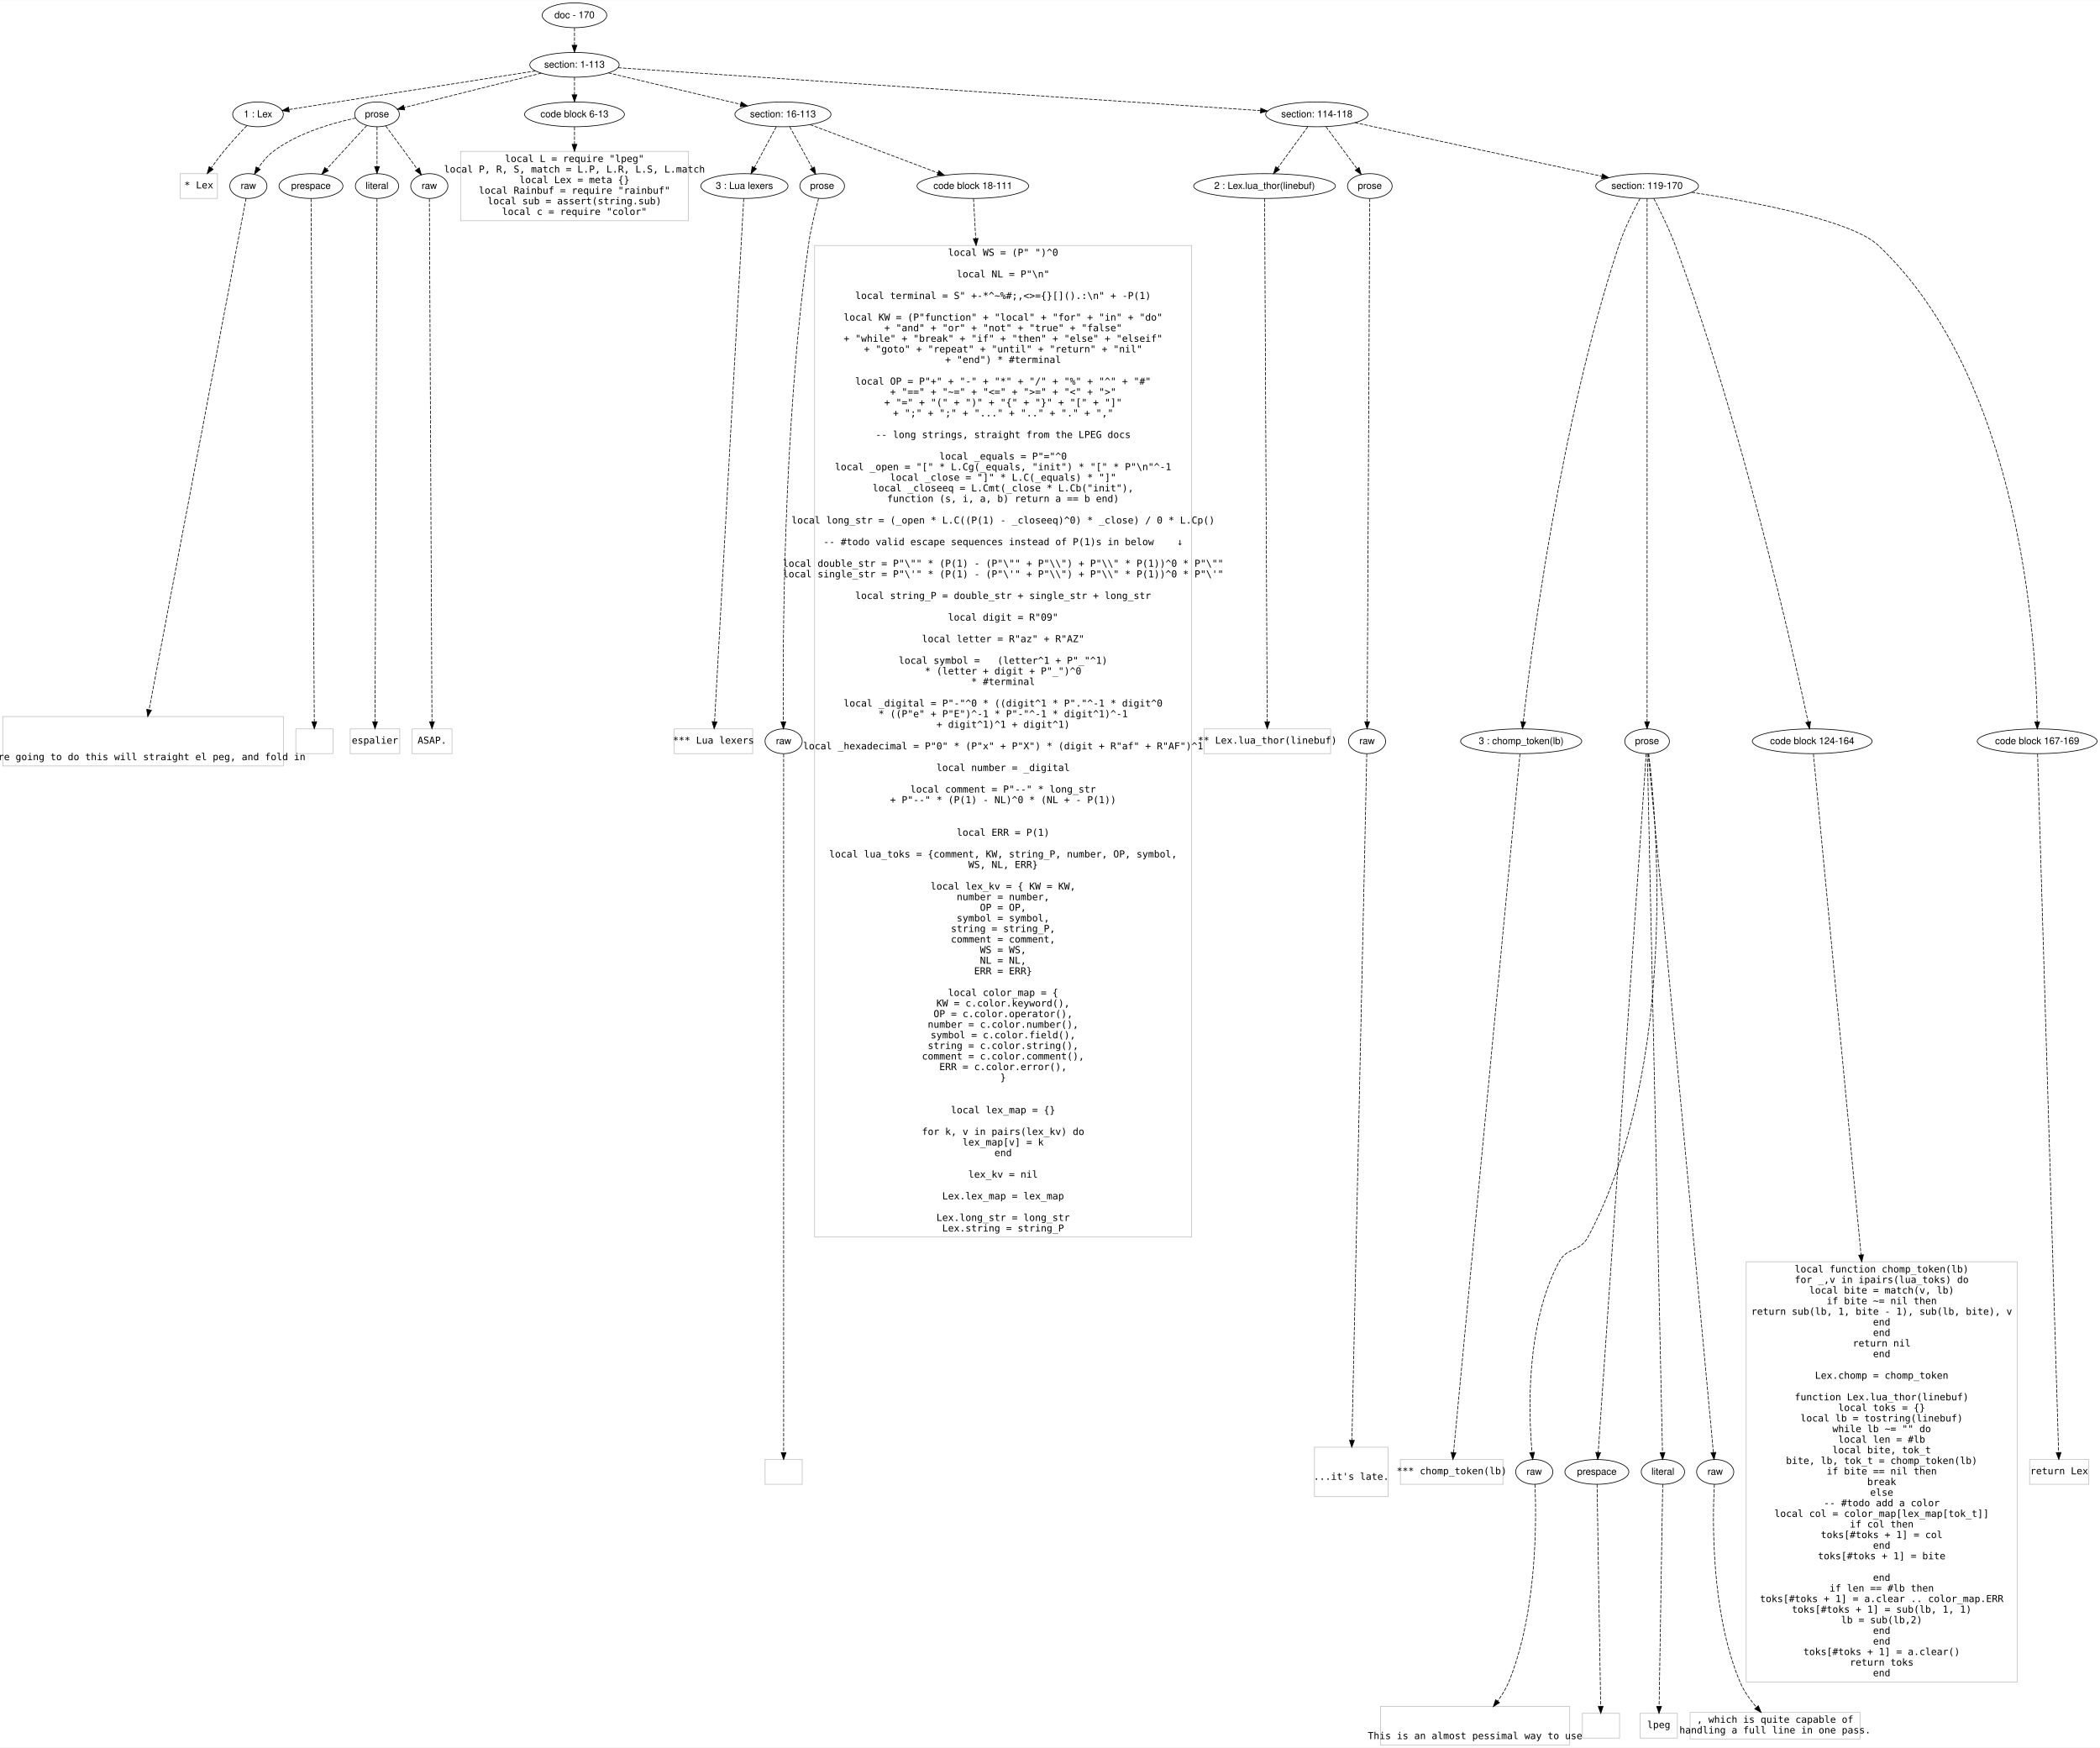
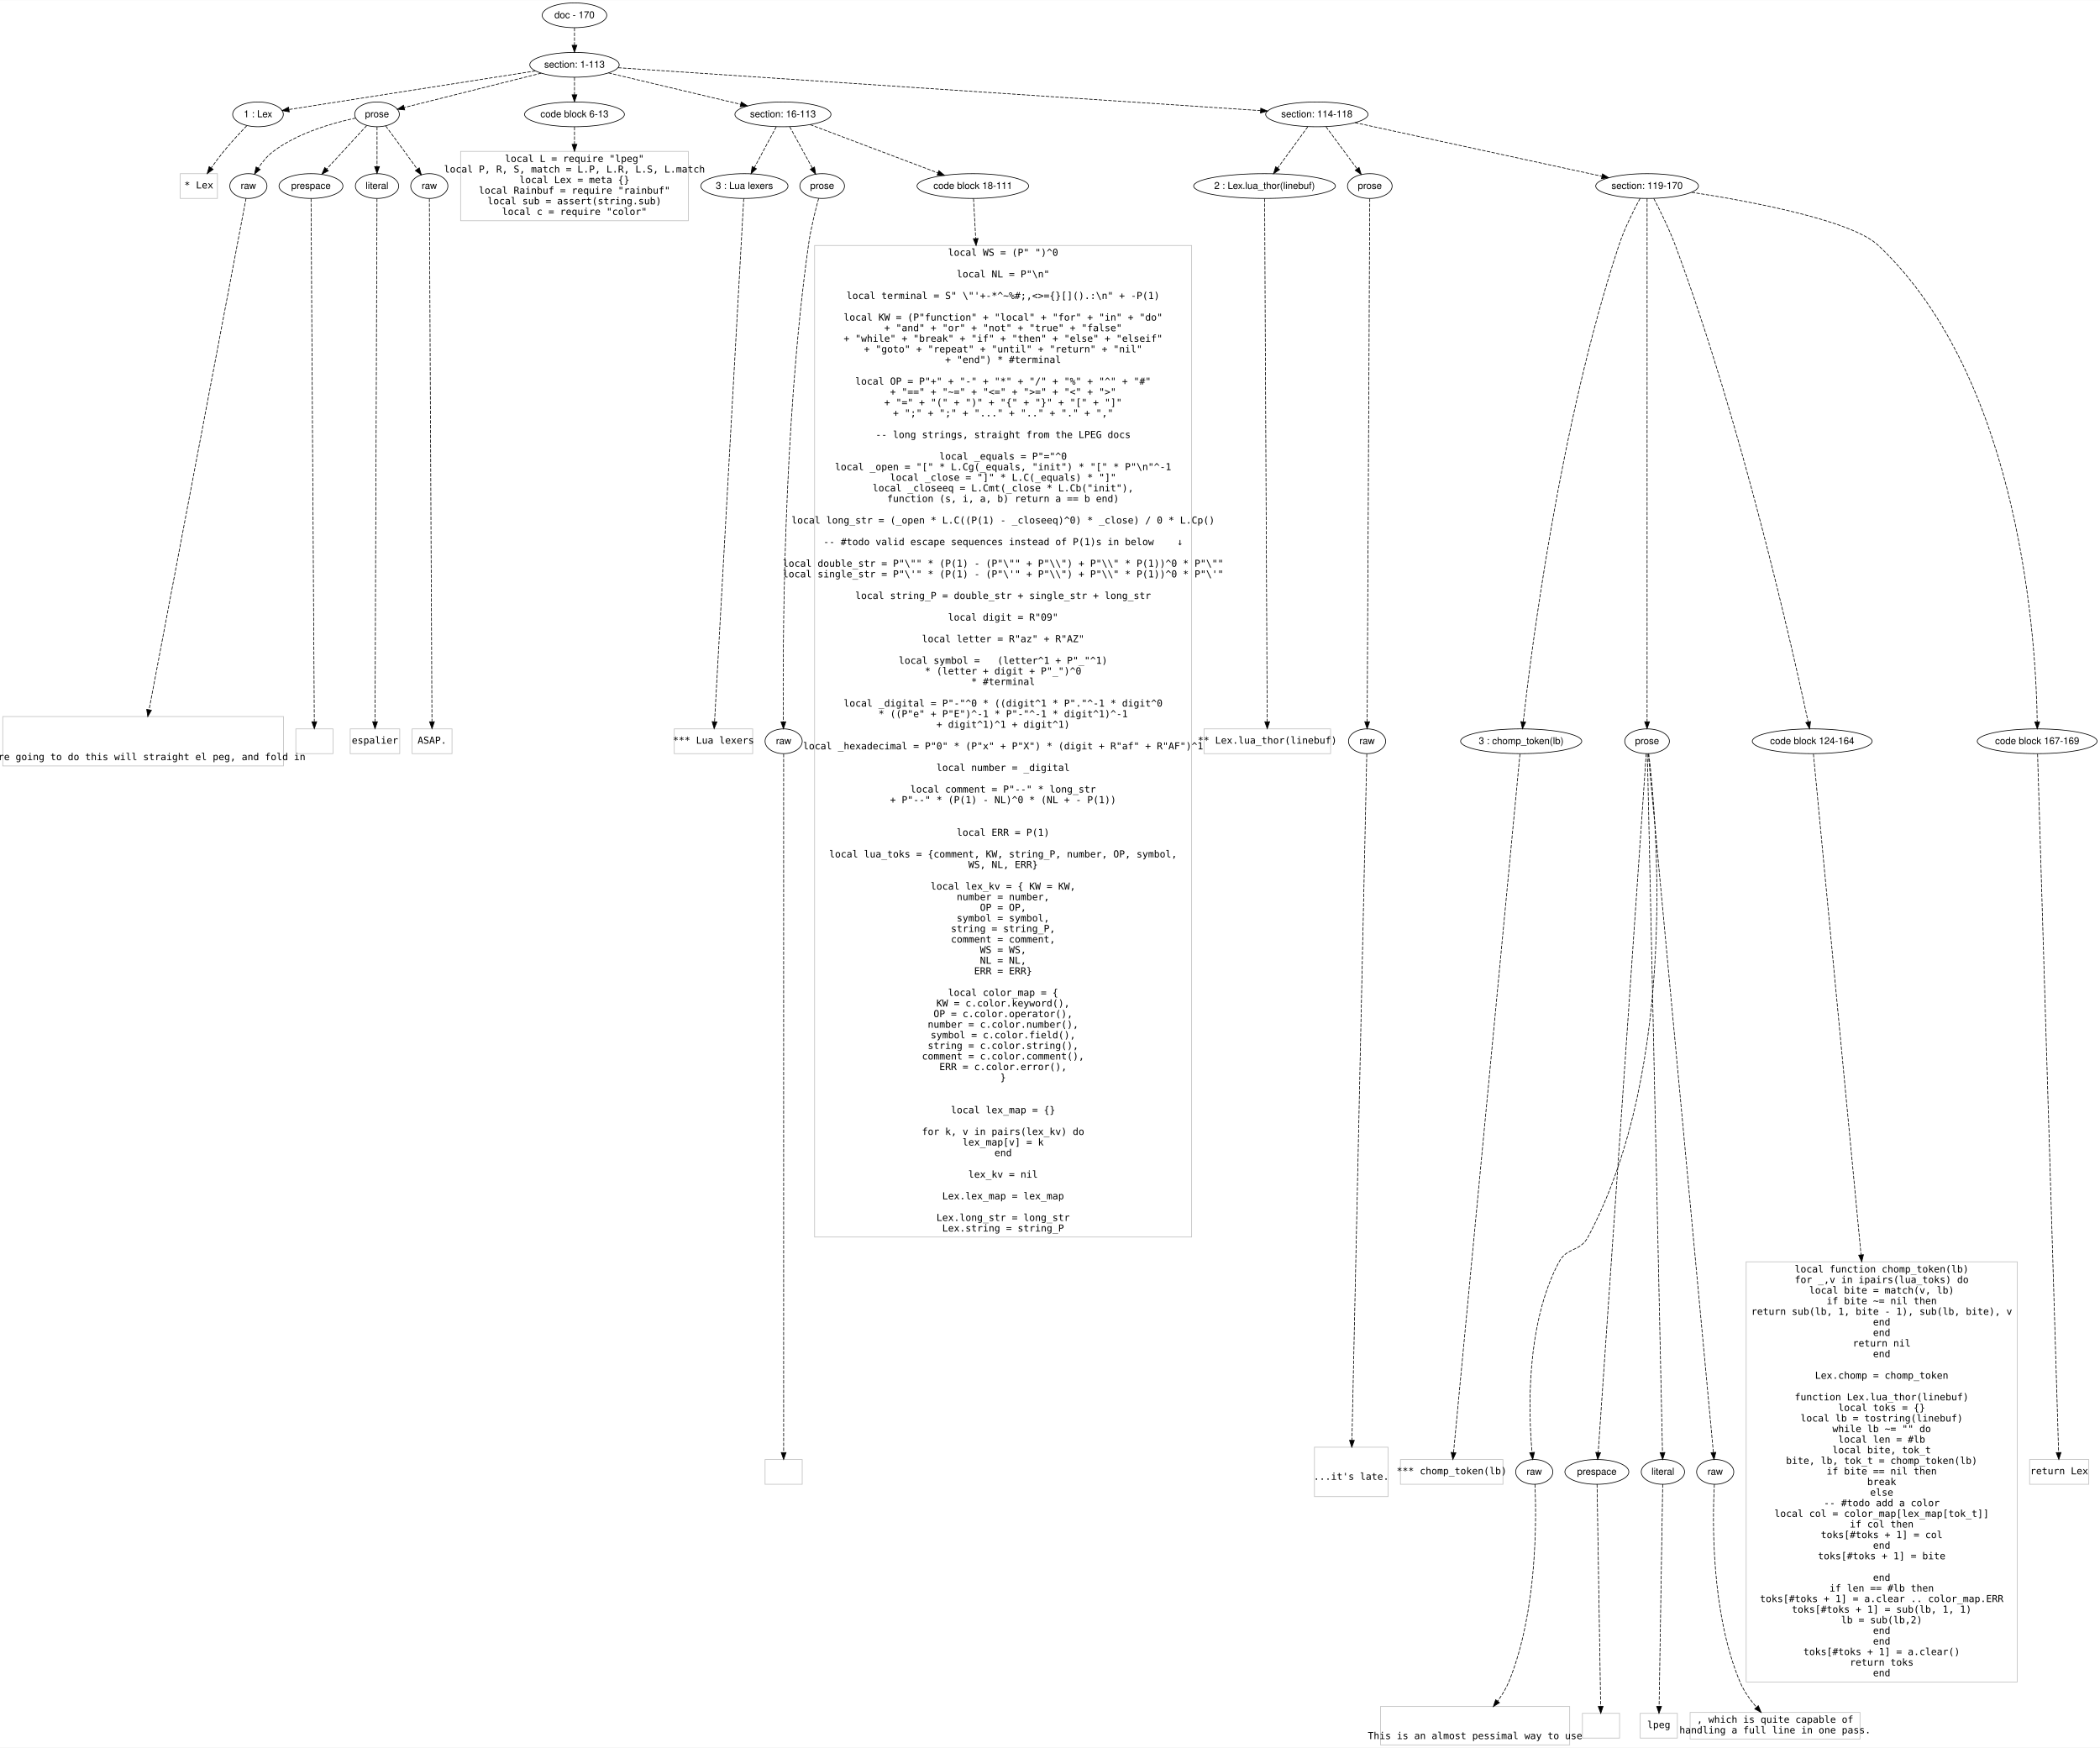
<svg xmlns="http://www.w3.org/2000/svg" width="3052pt" height="2540pt" viewBox="0.00 0.00 3052.30 2539.80">
  <g id="graph0" class="graph" transform="scale(1 1) rotate(0) translate(4 2535.803)">
    <polygon fill="#ffffff" stroke="transparent" points="-4,4 -4,-2535.803 3048.297,-2535.803 3048.297,4 -4,4" />
    <g id="node1" class="node">
      <ellipse fill="none" stroke="#000000" cx="831" cy="-2513.803" rx="46.958" ry="18" />
      <text text-anchor="middle" x="831" y="-2509.603" font-family="Helvetica,sans-Serif" font-size="14.00" fill="#000000">doc - 170</text>
    </g>
    <g id="node2" class="node">
      <ellipse fill="none" stroke="#000000" cx="831" cy="-2441.803" rx="65.014" ry="18" />
      <text text-anchor="middle" x="831" y="-2437.603" font-family="Helvetica,sans-Serif" font-size="14.00" fill="#000000">section: 1-113</text>
    </g>
    <g id="edge1" class="edge">
      <path fill="none" stroke="#000000" stroke-dasharray="5,2" d="M831,-2495.635C831,-2487.934 831,-2478.778 831,-2470.22" />
      <polygon fill="#000000" stroke="#000000" points="834.5,-2470.217 831,-2460.217 827.5,-2470.217 834.5,-2470.217" />
    </g>
    <g id="node3" class="node">
      <ellipse fill="none" stroke="#000000" cx="371" cy="-2369.803" rx="36.81" ry="18" />
      <text text-anchor="middle" x="371" y="-2365.603" font-family="Helvetica,sans-Serif" font-size="14.00" fill="#000000">1 : Lex</text>
    </g>
    <g id="edge2" class="edge">
      <path fill="none" stroke="#000000" stroke-dasharray="5,2" d="M774.134,-2432.903C681.602,-2418.419 500.33,-2390.046 416.06,-2376.856" />
      <polygon fill="#000000" stroke="#000000" points="416.457,-2373.376 406.036,-2375.287 415.374,-2380.292 416.457,-2373.376" />
    </g>
    <g id="node4" class="node">
      <ellipse fill="none" stroke="#000000" cx="544" cy="-2369.803" rx="32.459" ry="18" />
      <text text-anchor="middle" x="544" y="-2365.603" font-family="Helvetica,sans-Serif" font-size="14.00" fill="#000000">prose</text>
    </g>
    <g id="edge3" class="edge">
      <path fill="none" stroke="#000000" stroke-dasharray="5,2" d="M782.639,-2429.671C726.626,-2415.619 635.415,-2392.737 583.483,-2379.709" />
      <polygon fill="#000000" stroke="#000000" points="584.194,-2376.278 573.643,-2377.24 582.49,-2383.068 584.194,-2376.278" />
    </g>
    <g id="node5" class="node">
      <ellipse fill="none" stroke="#000000" cx="831" cy="-2369.803" rx="72.584" ry="18" />
      <text text-anchor="middle" x="831" y="-2365.603" font-family="Helvetica,sans-Serif" font-size="14.00" fill="#000000">code block 6-13</text>
    </g>
    <g id="edge4" class="edge">
      <path fill="none" stroke="#000000" stroke-dasharray="5,2" d="M831,-2423.635C831,-2415.934 831,-2406.778 831,-2398.22" />
      <polygon fill="#000000" stroke="#000000" points="834.5,-2398.217 831,-2388.217 827.5,-2398.217 834.5,-2398.217" />
    </g>
    <g id="node6" class="node">
      <ellipse fill="none" stroke="#000000" cx="1134" cy="-2369.803" rx="69.851" ry="18" />
      <text text-anchor="middle" x="1134" y="-2365.603" font-family="Helvetica,sans-Serif" font-size="14.00" fill="#000000">section: 16-113</text>
    </g>
    <g id="edge5" class="edge">
      <path fill="none" stroke="#000000" stroke-dasharray="5,2" d="M880.356,-2430.075C932.798,-2417.614 1015.803,-2397.89 1072.472,-2384.424" />
      <polygon fill="#000000" stroke="#000000" points="1073.462,-2387.786 1082.382,-2382.069 1071.844,-2380.976 1073.462,-2387.786" />
    </g>
    <g id="node7" class="node">
      <ellipse fill="none" stroke="#000000" cx="1910" cy="-2369.803" rx="74.384" ry="18" />
      <text text-anchor="middle" x="1910" y="-2365.603" font-family="Helvetica,sans-Serif" font-size="14.00" fill="#000000">section: 114-118</text>
    </g>
    <g id="edge6" class="edge">
      <path fill="none" stroke="#000000" stroke-dasharray="5,2" d="M894.468,-2437.568C1079.938,-2425.192 1620.973,-2389.09 1828.06,-2375.271" />
      <polygon fill="#000000" stroke="#000000" points="1828.515,-2378.749 1838.259,-2374.59 1828.049,-2371.764 1828.515,-2378.749" />
    </g>
    <g id="node8" class="node">
      <polygon fill="none" stroke="#c0c0c0" points="312,-2283.603 258,-2283.603 258,-2247.603 312,-2247.603 312,-2283.603" />
      <text text-anchor="middle" x="285" y="-2262.103" font-family="Inconsolata" font-size="14.00" fill="#000000">* Lex</text>
    </g>
    <g id="edge7" class="edge">
      <path fill="none" stroke="#000000" stroke-dasharray="5,2" d="M354.678,-2353.265C344.624,-2342.818 331.664,-2328.869 321,-2315.803 314.89,-2308.318 308.622,-2299.884 303.064,-2292.096" />
      <polygon fill="#000000" stroke="#000000" points="305.75,-2289.831 297.136,-2283.662 300.023,-2293.856 305.75,-2289.831" />
    </g>
    <g id="node9" class="node">
      <ellipse fill="none" stroke="#000000" cx="357" cy="-2265.603" rx="27" ry="18" />
      <text text-anchor="middle" x="357" y="-2261.403" font-family="Helvetica,sans-Serif" font-size="14.00" fill="#000000">raw</text>
    </g>
    <g id="edge8" class="edge">
      <path fill="none" stroke="#000000" stroke-dasharray="5,2" d="M513.041,-2364.419C480.544,-2357.546 429.235,-2343.125 393,-2315.803 384.483,-2309.382 377.151,-2300.374 371.368,-2291.757" />
      <polygon fill="#000000" stroke="#000000" points="374.188,-2289.666 365.917,-2283.045 368.254,-2293.379 374.188,-2289.666" />
    </g>
    <g id="node10" class="node">
      <ellipse fill="none" stroke="#000000" cx="448" cy="-2265.603" rx="46.474" ry="18" />
      <text text-anchor="middle" x="448" y="-2261.403" font-family="Helvetica,sans-Serif" font-size="14.00" fill="#000000">prespace</text>
    </g>
    <g id="edge9" class="edge">
      <path fill="none" stroke="#000000" stroke-dasharray="5,2" d="M529,-2353.522C513.358,-2336.544 488.653,-2309.729 470.637,-2290.173" />
      <polygon fill="#000000" stroke="#000000" points="473.202,-2287.793 463.852,-2282.81 468.054,-2292.536 473.202,-2287.793" />
    </g>
    <g id="node11" class="node">
      <ellipse fill="none" stroke="#000000" cx="544" cy="-2265.603" rx="31.481" ry="18" />
      <text text-anchor="middle" x="544" y="-2261.403" font-family="Helvetica,sans-Serif" font-size="14.00" fill="#000000">literal</text>
    </g>
    <g id="edge10" class="edge">
      <path fill="none" stroke="#000000" stroke-dasharray="5,2" d="M544,-2351.653C544,-2335.763 544,-2312.41 544,-2294.041" />
      <polygon fill="#000000" stroke="#000000" points="547.5,-2293.895 544,-2283.895 540.5,-2293.895 547.5,-2293.895" />
    </g>
    <g id="node12" class="node">
      <ellipse fill="none" stroke="#000000" cx="620" cy="-2265.603" rx="27" ry="18" />
      <text text-anchor="middle" x="620" y="-2261.403" font-family="Helvetica,sans-Serif" font-size="14.00" fill="#000000">raw</text>
    </g>
    <g id="edge11" class="edge">
      <path fill="none" stroke="#000000" stroke-dasharray="5,2" d="M556.678,-2352.828C564.578,-2342.217 574.929,-2328.249 584,-2315.803 590.031,-2307.529 596.57,-2298.445 602.4,-2290.305" />
      <polygon fill="#000000" stroke="#000000" points="605.421,-2292.097 608.39,-2281.927 599.727,-2288.026 605.421,-2292.097" />
    </g>
    <g id="node17" class="node">
      <polygon fill="none" stroke="#c0c0c0" points="996.5,-2316.004 665.5,-2316.004 665.5,-2215.202 996.5,-2215.202 996.5,-2316.004" />
      <text text-anchor="middle" x="831" y="-2300.603" font-family="Inconsolata" font-size="14.00" fill="#000000">local L = require "lpeg"</text>
      <text text-anchor="middle" x="831" y="-2285.203" font-family="Inconsolata" font-size="14.00" fill="#000000">local P, R, S, match = L.P, L.R, L.S, L.match</text>
      <text text-anchor="middle" x="831" y="-2269.803" font-family="Inconsolata" font-size="14.00" fill="#000000">local Lex = meta {}</text>
      <text text-anchor="middle" x="831" y="-2254.403" font-family="Inconsolata" font-size="14.00" fill="#000000">local Rainbuf = require "rainbuf"</text>
      <text text-anchor="middle" x="831" y="-2239.003" font-family="Inconsolata" font-size="14.00" fill="#000000">local sub = assert(string.sub)</text>
      <text text-anchor="middle" x="831" y="-2223.603" font-family="Inconsolata" font-size="14.00" fill="#000000">local c = require "color"</text>
    </g>
    <g id="edge16" class="edge">
      <path fill="none" stroke="#000000" stroke-dasharray="5,2" d="M831,-2351.653C831,-2344.374 831,-2335.528 831,-2326.313" />
      <polygon fill="#000000" stroke="#000000" points="834.5,-2326.225 831,-2316.225 827.5,-2326.225 834.5,-2326.225" />
    </g>
    <g id="node18" class="node">
      <ellipse fill="none" stroke="#000000" cx="1078" cy="-2265.603" rx="63.396" ry="18" />
      <text text-anchor="middle" x="1078" y="-2261.403" font-family="Helvetica,sans-Serif" font-size="14.00" fill="#000000">3 : Lua lexers</text>
    </g>
    <g id="edge17" class="edge">
      <path fill="none" stroke="#000000" stroke-dasharray="5,2" d="M1124.245,-2351.653C1115.453,-2335.292 1102.408,-2311.019 1092.412,-2292.421" />
      <polygon fill="#000000" stroke="#000000" points="1095.46,-2290.697 1087.643,-2283.546 1089.294,-2294.011 1095.46,-2290.697" />
    </g>
    <g id="node19" class="node">
      <ellipse fill="none" stroke="#000000" cx="1191" cy="-2265.603" rx="32.459" ry="18" />
      <text text-anchor="middle" x="1191" y="-2261.403" font-family="Helvetica,sans-Serif" font-size="14.00" fill="#000000">prose</text>
    </g>
    <g id="edge18" class="edge">
      <path fill="none" stroke="#000000" stroke-dasharray="5,2" d="M1143.929,-2351.653C1152.988,-2335.093 1166.481,-2310.426 1176.701,-2291.743" />
      <polygon fill="#000000" stroke="#000000" points="1179.835,-2293.307 1181.564,-2282.854 1173.694,-2289.947 1179.835,-2293.307" />
    </g>
    <g id="node20" class="node">
      <ellipse fill="none" stroke="#000000" cx="1410" cy="-2265.603" rx="81.15" ry="18" />
      <text text-anchor="middle" x="1410" y="-2261.403" font-family="Helvetica,sans-Serif" font-size="14.00" fill="#000000">code block 18-111</text>
    </g>
    <g id="edge19" class="edge">
      <path fill="none" stroke="#000000" stroke-dasharray="5,2" d="M1173.544,-2354.874C1222.376,-2336.438 1305.527,-2305.046 1359.085,-2284.825" />
      <polygon fill="#000000" stroke="#000000" points="1360.607,-2287.992 1368.727,-2281.186 1358.135,-2281.443 1360.607,-2287.992" />
    </g>
    <g id="node25" class="node">
      <ellipse fill="none" stroke="#000000" cx="1834" cy="-2265.603" rx="103.039" ry="18" />
      <text text-anchor="middle" x="1834" y="-2261.403" font-family="Helvetica,sans-Serif" font-size="14.00" fill="#000000">2 : Lex.lua_thor(linebuf)</text>
    </g>
    <g id="edge24" class="edge">
      <path fill="none" stroke="#000000" stroke-dasharray="5,2" d="M1896.762,-2351.653C1884.665,-2335.068 1866.639,-2310.353 1853.005,-2291.66" />
      <polygon fill="#000000" stroke="#000000" points="1855.807,-2289.562 1847.086,-2283.546 1850.151,-2293.687 1855.807,-2289.562" />
    </g>
    <g id="node26" class="node">
      <ellipse fill="none" stroke="#000000" cx="1987" cy="-2265.603" rx="32.459" ry="18" />
      <text text-anchor="middle" x="1987" y="-2261.403" font-family="Helvetica,sans-Serif" font-size="14.00" fill="#000000">prose</text>
    </g>
    <g id="edge25" class="edge">
      <path fill="none" stroke="#000000" stroke-dasharray="5,2" d="M1923.412,-2351.653C1935.892,-2334.765 1954.602,-2309.446 1968.499,-2290.64" />
      <polygon fill="#000000" stroke="#000000" points="1971.377,-2292.634 1974.505,-2282.511 1965.748,-2288.474 1971.377,-2292.634" />
    </g>
    <g id="node27" class="node">
      <ellipse fill="none" stroke="#000000" cx="2390" cy="-2265.603" rx="74.688" ry="18" />
      <text text-anchor="middle" x="2390" y="-2261.403" font-family="Helvetica,sans-Serif" font-size="14.00" fill="#000000">section: 119-170</text>
    </g>
    <g id="edge26" class="edge">
      <path fill="none" stroke="#000000" stroke-dasharray="5,2" d="M1965.531,-2357.749C2054.672,-2338.398 2229.307,-2300.487 2324.435,-2279.836" />
      <polygon fill="#000000" stroke="#000000" points="2325.199,-2283.252 2334.228,-2277.71 2323.713,-2276.412 2325.199,-2283.252" />
    </g>
    <g id="node13" class="node">
      <polygon fill="none" stroke="#c0c0c0" points="408,-1494.503 0,-1494.503 0,-1422.701 408,-1422.701 408,-1494.503" />
      <text text-anchor="middle" x="204" y="-1431.102" font-family="Inconsolata" font-size="14.00" fill="#000000">We're going to do this will straight el peg, and fold in</text>
    </g>
    <g id="edge12" class="edge">
      <path fill="none" stroke="#000000" stroke-dasharray="5,2" d="M353.59,-2247.616C334.604,-2147.474 241.744,-1657.686 212.7,-1504.49" />
      <polygon fill="#000000" stroke="#000000" points="216.102,-1503.645 210.801,-1494.472 209.225,-1504.949 216.102,-1503.645" />
    </g>
    <g id="node14" class="node">
      <polygon fill="none" stroke="#c0c0c0" points="480,-1476.602 426,-1476.602 426,-1440.602 480,-1440.602 480,-1476.602" />
      <text text-anchor="middle" x="453" y="-1455.102" font-family="Inconsolata" font-size="14.00" fill="#000000"> </text>
    </g>
    <g id="edge13" class="edge">
      <path fill="none" stroke="#000000" stroke-dasharray="5,2" d="M448.114,-2247.232C448.766,-2142.024 452.024,-1616.152 452.823,-1487.189" />
      <polygon fill="#000000" stroke="#000000" points="456.324,-1486.967 452.886,-1476.945 449.324,-1486.923 456.324,-1486.967" />
    </g>
    <g id="node15" class="node">
      <polygon fill="none" stroke="#c0c0c0" points="577,-1476.602 505,-1476.602 505,-1440.602 577,-1440.602 577,-1476.602" />
      <text text-anchor="middle" x="541" y="-1455.102" font-family="Inconsolata" font-size="14.00" fill="#000000">espalier</text>
    </g>
    <g id="edge14" class="edge">
      <path fill="none" stroke="#000000" stroke-dasharray="5,2" d="M543.932,-2247.232C543.541,-2142.024 541.586,-1616.152 541.106,-1487.189" />
      <polygon fill="#000000" stroke="#000000" points="544.605,-1486.932 541.068,-1476.945 537.606,-1486.958 544.605,-1486.932" />
    </g>
    <g id="node16" class="node">
      <polygon fill="none" stroke="#c0c0c0" points="653,-1476.602 595,-1476.602 595,-1440.602 653,-1440.602 653,-1476.602" />
      <text text-anchor="middle" x="624" y="-1455.102" font-family="Inconsolata" font-size="14.00" fill="#000000"> ASAP.</text>
    </g>
    <g id="edge15" class="edge">
      <path fill="none" stroke="#000000" stroke-dasharray="5,2" d="M620.091,-2247.232C620.612,-2142.024 623.219,-1616.152 623.858,-1487.189" />
      <polygon fill="#000000" stroke="#000000" points="627.359,-1486.962 623.909,-1476.945 620.36,-1486.928 627.359,-1486.962" />
    </g>
    <g id="node21" class="node">
      <polygon fill="none" stroke="#c0c0c0" points="1090,-1476.602 976,-1476.602 976,-1440.602 1090,-1440.602 1090,-1476.602" />
      <text text-anchor="middle" x="1033" y="-1455.102" font-family="Inconsolata" font-size="14.00" fill="#000000">*** Lua lexers</text>
    </g>
    <g id="edge20" class="edge">
      <path fill="none" stroke="#000000" stroke-dasharray="5,2" d="M1076.976,-2247.232C1071.109,-2142.024 1041.785,-1616.152 1034.594,-1487.189" />
      <polygon fill="#000000" stroke="#000000" points="1038.074,-1486.735 1034.023,-1476.945 1031.085,-1487.124 1038.074,-1486.735" />
    </g>
    <g id="node22" class="node">
      <ellipse fill="none" stroke="#000000" cx="1135" cy="-1458.602" rx="27" ry="18" />
      <text text-anchor="middle" x="1135" y="-1454.402" font-family="Helvetica,sans-Serif" font-size="14.00" fill="#000000">raw</text>
    </g>
    <g id="edge21" class="edge">
      <path fill="none" stroke="#000000" stroke-dasharray="5,2" d="M1185.839,-2247.617C1181.106,-2230.3 1174.341,-2203.29 1171,-2179.403 1133.613,-1912.061 1133.657,-1584.18 1134.609,-1487.009" />
      <polygon fill="#000000" stroke="#000000" points="1138.111,-1486.857 1134.721,-1476.819 1131.112,-1486.78 1138.111,-1486.857" />
    </g>
    <g id="node24" class="node">
      <polygon fill="none" stroke="#c0c0c0" points="1728,-2179.204 1180,-2179.204 1180,-738 1728,-738 1728,-2179.204" />
      <text text-anchor="middle" x="1454" y="-2164.203" font-family="Inconsolata" font-size="14.00" fill="#000000">local WS = (P" ")^0</text>
      <text text-anchor="middle" x="1454" y="-2132.803" font-family="Inconsolata" font-size="14.00" fill="#000000">local NL = P"\n"</text>
-       <text text-anchor="middle" x="1454" y="-2101.403" font-family="Inconsolata" font-size="14.00" fill="#000000">local terminal = S" +-*^~%#;,&lt;&gt;={}[]().:\n" + -P(1)</text>
+       <text text-anchor="middle" x="1454" y="-2101.403" font-family="Inconsolata" font-size="14.00" fill="#000000">local terminal = S" \"'+-*^~%#;,&lt;&gt;={}[]().:\n" + -P(1)</text>
      <text text-anchor="middle" x="1454" y="-2070.003" font-family="Inconsolata" font-size="14.00" fill="#000000">local KW = (P"function" + "local" + "for" + "in" + "do"</text>
      <text text-anchor="middle" x="1454" y="-2054.603" font-family="Inconsolata" font-size="14.00" fill="#000000">           + "and" + "or" + "not" + "true" + "false"</text>
      <text text-anchor="middle" x="1454" y="-2039.203" font-family="Inconsolata" font-size="14.00" fill="#000000">           + "while" + "break" + "if" + "then" + "else" + "elseif"</text>
      <text text-anchor="middle" x="1454" y="-2023.803" font-family="Inconsolata" font-size="14.00" fill="#000000">           + "goto" + "repeat" + "until" + "return" + "nil"</text>
      <text text-anchor="middle" x="1454" y="-2008.403" font-family="Inconsolata" font-size="14.00" fill="#000000">           + "end") * #terminal</text>
      <text text-anchor="middle" x="1454" y="-1977.003" font-family="Inconsolata" font-size="14.00" fill="#000000">local OP = P"+" + "-" + "*" + "/" + "%" + "^" + "#"</text>
      <text text-anchor="middle" x="1454" y="-1961.603" font-family="Inconsolata" font-size="14.00" fill="#000000">           + "==" + "~=" + "&lt;=" + "&gt;=" + "&lt;" + "&gt;"</text>
      <text text-anchor="middle" x="1454" y="-1946.203" font-family="Inconsolata" font-size="14.00" fill="#000000">           + "=" + "(" + ")" + "{" + "}" + "[" + "]"</text>
      <text text-anchor="middle" x="1454" y="-1930.803" font-family="Inconsolata" font-size="14.00" fill="#000000">           + ";" + ";" + "..." + ".." + "." + ","</text>
      <text text-anchor="middle" x="1454" y="-1899.403" font-family="Inconsolata" font-size="14.00" fill="#000000">-- long strings, straight from the LPEG docs</text>
      <text text-anchor="middle" x="1454" y="-1868.003" font-family="Inconsolata" font-size="14.00" fill="#000000">local _equals = P"="^0</text>
      <text text-anchor="middle" x="1454" y="-1852.603" font-family="Inconsolata" font-size="14.00" fill="#000000">local _open = "[" * L.Cg(_equals, "init") * "[" * P"\n"^-1</text>
      <text text-anchor="middle" x="1454" y="-1837.203" font-family="Inconsolata" font-size="14.00" fill="#000000">local _close = "]" * L.C(_equals) * "]"</text>
      <text text-anchor="middle" x="1454" y="-1821.803" font-family="Inconsolata" font-size="14.00" fill="#000000">local _closeeq = L.Cmt(_close * L.Cb("init"),</text>
      <text text-anchor="middle" x="1454" y="-1806.403" font-family="Inconsolata" font-size="14.00" fill="#000000">                          function (s, i, a, b) return a == b end)</text>
      <text text-anchor="middle" x="1454" y="-1775.003" font-family="Inconsolata" font-size="14.00" fill="#000000">local long_str = (_open * L.C((P(1) - _closeeq)^0) * _close) / 0 * L.Cp()</text>
      <text text-anchor="middle" x="1454" y="-1743.603" font-family="Inconsolata" font-size="14.00" fill="#000000">-- #todo valid escape sequences instead of P(1)s in below    ↓</text>
      <text text-anchor="middle" x="1454" y="-1712.203" font-family="Inconsolata" font-size="14.00" fill="#000000">local double_str = P"\"" * (P(1) - (P"\"" + P"\\") + P"\\" * P(1))^0 * P"\""</text>
      <text text-anchor="middle" x="1454" y="-1696.803" font-family="Inconsolata" font-size="14.00" fill="#000000">local single_str = P"\'" * (P(1) - (P"\'" + P"\\") + P"\\" * P(1))^0 * P"\'"</text>
      <text text-anchor="middle" x="1454" y="-1665.402" font-family="Inconsolata" font-size="14.00" fill="#000000">local string_P = double_str + single_str + long_str</text>
      <text text-anchor="middle" x="1454" y="-1634.002" font-family="Inconsolata" font-size="14.00" fill="#000000">local digit = R"09"</text>
      <text text-anchor="middle" x="1454" y="-1602.602" font-family="Inconsolata" font-size="14.00" fill="#000000">local letter = R"az" + R"AZ"</text>
      <text text-anchor="middle" x="1454" y="-1571.202" font-family="Inconsolata" font-size="14.00" fill="#000000">local symbol =   (letter^1 + P"_"^1)</text>
      <text text-anchor="middle" x="1454" y="-1555.802" font-family="Inconsolata" font-size="14.00" fill="#000000">               * (letter + digit + P"_")^0</text>
      <text text-anchor="middle" x="1454" y="-1540.402" font-family="Inconsolata" font-size="14.00" fill="#000000">               * #terminal</text>
      <text text-anchor="middle" x="1454" y="-1509.002" font-family="Inconsolata" font-size="14.00" fill="#000000">local _digital = P"-"^0 * ((digit^1 * P"."^-1 * digit^0</text>
      <text text-anchor="middle" x="1454" y="-1493.602" font-family="Inconsolata" font-size="14.00" fill="#000000">                           * ((P"e" + P"E")^-1 * P"-"^-1 * digit^1)^-1</text>
      <text text-anchor="middle" x="1454" y="-1478.202" font-family="Inconsolata" font-size="14.00" fill="#000000">                        + digit^1)^1 + digit^1)</text>
      <text text-anchor="middle" x="1454" y="-1446.802" font-family="Inconsolata" font-size="14.00" fill="#000000">local _hexadecimal = P"0" * (P"x" + P"X") * (digit + R"af" + R"AF")^1</text>
      <text text-anchor="middle" x="1454" y="-1415.402" font-family="Inconsolata" font-size="14.00" fill="#000000">local number = _digital</text>
      <text text-anchor="middle" x="1454" y="-1384.002" font-family="Inconsolata" font-size="14.00" fill="#000000">local comment = P"--" * long_str</text>
      <text text-anchor="middle" x="1454" y="-1368.602" font-family="Inconsolata" font-size="14.00" fill="#000000">              + P"--" * (P(1) - NL)^0 * (NL + - P(1))</text>
      <text text-anchor="middle" x="1454" y="-1321.202" font-family="Inconsolata" font-size="14.00" fill="#000000">local ERR = P(1)</text>
      <text text-anchor="middle" x="1454" y="-1289.802" font-family="Inconsolata" font-size="14.00" fill="#000000">local lua_toks = {comment, KW, string_P, number, OP, symbol,</text>
      <text text-anchor="middle" x="1454" y="-1274.402" font-family="Inconsolata" font-size="14.00" fill="#000000">                  WS, NL, ERR}</text>
      <text text-anchor="middle" x="1454" y="-1243.002" font-family="Inconsolata" font-size="14.00" fill="#000000">local lex_kv = { KW = KW,</text>
      <text text-anchor="middle" x="1454" y="-1227.602" font-family="Inconsolata" font-size="14.00" fill="#000000">                 number = number,</text>
      <text text-anchor="middle" x="1454" y="-1212.202" font-family="Inconsolata" font-size="14.00" fill="#000000">                 OP = OP,</text>
      <text text-anchor="middle" x="1454" y="-1196.802" font-family="Inconsolata" font-size="14.00" fill="#000000">                 symbol = symbol,</text>
      <text text-anchor="middle" x="1454" y="-1181.402" font-family="Inconsolata" font-size="14.00" fill="#000000">                 string = string_P,</text>
      <text text-anchor="middle" x="1454" y="-1166.002" font-family="Inconsolata" font-size="14.00" fill="#000000">                 comment = comment,</text>
      <text text-anchor="middle" x="1454" y="-1150.602" font-family="Inconsolata" font-size="14.00" fill="#000000">                 WS = WS,</text>
      <text text-anchor="middle" x="1454" y="-1135.202" font-family="Inconsolata" font-size="14.00" fill="#000000">                 NL = NL,</text>
      <text text-anchor="middle" x="1454" y="-1119.802" font-family="Inconsolata" font-size="14.00" fill="#000000">                 ERR = ERR}</text>
      <text text-anchor="middle" x="1454" y="-1088.402" font-family="Inconsolata" font-size="14.00" fill="#000000">local color_map = {</text>
      <text text-anchor="middle" x="1454" y="-1073.002" font-family="Inconsolata" font-size="14.00" fill="#000000">   KW = c.color.keyword(),</text>
      <text text-anchor="middle" x="1454" y="-1057.602" font-family="Inconsolata" font-size="14.00" fill="#000000">   OP = c.color.operator(),</text>
      <text text-anchor="middle" x="1454" y="-1042.202" font-family="Inconsolata" font-size="14.00" fill="#000000">   number = c.color.number(),</text>
      <text text-anchor="middle" x="1454" y="-1026.802" font-family="Inconsolata" font-size="14.00" fill="#000000">   symbol = c.color.field(),</text>
      <text text-anchor="middle" x="1454" y="-1011.402" font-family="Inconsolata" font-size="14.00" fill="#000000">   string = c.color.string(),</text>
      <text text-anchor="middle" x="1454" y="-996.001" font-family="Inconsolata" font-size="14.00" fill="#000000">   comment = c.color.comment(),</text>
      <text text-anchor="middle" x="1454" y="-980.601" font-family="Inconsolata" font-size="14.00" fill="#000000">   ERR = c.color.error(),</text>
      <text text-anchor="middle" x="1454" y="-965.201" font-family="Inconsolata" font-size="14.00" fill="#000000">}</text>
      <text text-anchor="middle" x="1454" y="-917.801" font-family="Inconsolata" font-size="14.00" fill="#000000">local lex_map = {}</text>
      <text text-anchor="middle" x="1454" y="-886.401" font-family="Inconsolata" font-size="14.00" fill="#000000">for k, v in pairs(lex_kv) do</text>
      <text text-anchor="middle" x="1454" y="-871.001" font-family="Inconsolata" font-size="14.00" fill="#000000">   lex_map[v] = k</text>
      <text text-anchor="middle" x="1454" y="-855.601" font-family="Inconsolata" font-size="14.00" fill="#000000">end</text>
      <text text-anchor="middle" x="1454" y="-824.201" font-family="Inconsolata" font-size="14.00" fill="#000000">lex_kv = nil</text>
      <text text-anchor="middle" x="1454" y="-792.801" font-family="Inconsolata" font-size="14.00" fill="#000000">Lex.lex_map = lex_map</text>
      <text text-anchor="middle" x="1454" y="-761.401" font-family="Inconsolata" font-size="14.00" fill="#000000">Lex.long_str = long_str</text>
      <text text-anchor="middle" x="1454" y="-746.001" font-family="Inconsolata" font-size="14.00" fill="#000000">Lex.string = string_P</text>
    </g>
    <g id="edge23" class="edge">
      <path fill="none" stroke="#000000" stroke-dasharray="5,2" d="M1411.002,-2247.232C1411.722,-2234.028 1412.803,-2214.198 1414.157,-2189.358" />
      <polygon fill="#000000" stroke="#000000" points="1417.661,-2189.381 1414.711,-2179.206 1410.671,-2189 1417.661,-2189.381" />
    </g>
    <g id="node23" class="node">
      <polygon fill="none" stroke="#c0c0c0" points="1162,-414.601 1108,-414.601 1108,-378.601 1162,-378.601 1162,-414.601" />
    </g>
    <g id="edge22" class="edge">
      <path fill="none" stroke="#000000" stroke-dasharray="5,2" d="M1135,-1440.169C1135,-1314.018 1135,-578.485 1135,-424.759" />
      <polygon fill="#000000" stroke="#000000" points="1138.5,-424.713 1135,-414.713 1131.5,-424.713 1138.5,-424.713" />
    </g>
    <g id="node28" class="node">
      <polygon fill="none" stroke="#c0c0c0" points="1930,-1476.602 1746,-1476.602 1746,-1440.602 1930,-1440.602 1930,-1476.602" />
      <text text-anchor="middle" x="1838" y="-1455.102" font-family="Inconsolata" font-size="14.00" fill="#000000">** Lex.lua_thor(linebuf)</text>
    </g>
    <g id="edge27" class="edge">
      <path fill="none" stroke="#000000" stroke-dasharray="5,2" d="M1834.091,-2247.232C1834.612,-2142.024 1837.219,-1616.152 1837.858,-1487.189" />
      <polygon fill="#000000" stroke="#000000" points="1841.359,-1486.962 1837.909,-1476.945 1834.36,-1486.928 1841.359,-1486.962" />
    </g>
    <g id="node29" class="node">
      <ellipse fill="none" stroke="#000000" cx="1983" cy="-1458.602" rx="27" ry="18" />
      <text text-anchor="middle" x="1983" y="-1454.402" font-family="Helvetica,sans-Serif" font-size="14.00" fill="#000000">raw</text>
    </g>
    <g id="edge28" class="edge">
      <path fill="none" stroke="#000000" stroke-dasharray="5,2" d="M1986.909,-2247.232C1986.388,-2142.024 1983.781,-1616.152 1983.142,-1487.189" />
      <polygon fill="#000000" stroke="#000000" points="1986.64,-1486.928 1983.091,-1476.945 1979.641,-1486.962 1986.64,-1486.928" />
    </g>
    <g id="node31" class="node">
      <ellipse fill="none" stroke="#000000" cx="2207" cy="-1458.602" rx="88.029" ry="18" />
      <text text-anchor="middle" x="2207" y="-1454.402" font-family="Helvetica,sans-Serif" font-size="14.00" fill="#000000">3 : chomp_token(lb)</text>
    </g>
    <g id="edge30" class="edge">
      <path fill="none" stroke="#000000" stroke-dasharray="5,2" d="M2379.833,-2247.656C2370.564,-2230.589 2357.114,-2203.949 2349,-2179.403 2262.575,-1917.941 2220.925,-1584.802 2209.999,-1486.865" />
      <polygon fill="#000000" stroke="#000000" points="2213.47,-1486.416 2208.898,-1476.859 2206.512,-1487.181 2213.47,-1486.416" />
    </g>
    <g id="node32" class="node">
      <ellipse fill="none" stroke="#000000" cx="2390" cy="-1458.602" rx="32.459" ry="18" />
      <text text-anchor="middle" x="2390" y="-1454.402" font-family="Helvetica,sans-Serif" font-size="14.00" fill="#000000">prose</text>
    </g>
    <g id="edge31" class="edge">
      <path fill="none" stroke="#000000" stroke-dasharray="5,2" d="M2390,-2247.232C2390,-2142.024 2390,-1616.152 2390,-1487.189" />
      <polygon fill="#000000" stroke="#000000" points="2393.5,-1486.945 2390,-1476.945 2386.5,-1486.945 2393.5,-1486.945" />
    </g>
    <g id="node33" class="node">
      <ellipse fill="none" stroke="#000000" cx="2630" cy="-1458.602" rx="87.095" ry="18" />
      <text text-anchor="middle" x="2630" y="-1454.402" font-family="Helvetica,sans-Serif" font-size="14.00" fill="#000000">code block 124-164</text>
    </g>
    <g id="edge32" class="edge">
      <path fill="none" stroke="#000000" stroke-dasharray="5,2" d="M2399.749,-2247.509C2408.723,-2230.338 2421.974,-2203.628 2431,-2179.403 2528.865,-1916.753 2603.202,-1584.429 2624.087,-1486.777" />
      <polygon fill="#000000" stroke="#000000" points="2627.552,-1487.31 2626.209,-1476.801 2620.705,-1485.854 2627.552,-1487.31" />
    </g>
    <g id="node34" class="node">
      <ellipse fill="none" stroke="#000000" cx="2957" cy="-1458.602" rx="87.095" ry="18" />
      <text text-anchor="middle" x="2957" y="-1454.402" font-family="Helvetica,sans-Serif" font-size="14.00" fill="#000000">code block 167-169</text>
    </g>
    <g id="edge33" class="edge">
      <path fill="none" stroke="#000000" stroke-dasharray="5,2" d="M2454.799,-2256.544C2541.03,-2243.251 2687.163,-2216.013 2726,-2179.403 2935.62,-1981.801 2955.625,-1594.058 2957.046,-1486.724" />
      <polygon fill="#000000" stroke="#000000" points="2960.546,-1486.707 2957.134,-1476.677 2953.546,-1486.646 2960.546,-1486.707" />
    </g>
    <g id="node30" class="node">
      <polygon fill="none" stroke="#c0c0c0" points="2013.5,-432.502 1906.5,-432.502 1906.5,-360.699 2013.5,-360.699 2013.5,-432.502" />
      <text text-anchor="middle" x="1960" y="-385.101" font-family="Inconsolata" font-size="14.00" fill="#000000">...it's late.</text>
    </g>
    <g id="edge29" class="edge">
      <path fill="none" stroke="#000000" stroke-dasharray="5,2" d="M1982.601,-1440.169C1979.963,-1318.381 1965.025,-628.637 1960.999,-442.749" />
      <polygon fill="#000000" stroke="#000000" points="1964.493,-442.423 1960.777,-432.501 1957.495,-442.574 1964.493,-442.423" />
    </g>
    <g id="node35" class="node">
      <polygon fill="none" stroke="#c0c0c0" points="2180.5,-414.601 2031.5,-414.601 2031.5,-378.601 2180.5,-378.601 2180.5,-414.601" />
      <text text-anchor="middle" x="2106" y="-393.101" font-family="Inconsolata" font-size="14.00" fill="#000000">*** chomp_token(lb)</text>
    </g>
    <g id="edge34" class="edge">
      <path fill="none" stroke="#000000" stroke-dasharray="5,2" d="M2205.247,-1440.169C2193.249,-1314.018 2123.298,-578.485 2108.678,-424.759" />
      <polygon fill="#000000" stroke="#000000" points="2112.154,-424.337 2107.722,-414.713 2105.185,-424.999 2112.154,-424.337" />
    </g>
    <g id="node36" class="node">
      <ellipse fill="none" stroke="#000000" cx="2226" cy="-396.601" rx="27" ry="18" />
      <text text-anchor="middle" x="2226" y="-392.401" font-family="Helvetica,sans-Serif" font-size="14.00" fill="#000000">raw</text>
    </g>
    <g id="edge35" class="edge">
      <path fill="none" stroke="#000000" stroke-dasharray="5,2" d="M2392.398,-1440.457C2402.781,-1355.182 2437.566,-987.934 2304,-737.801 2292.419,-716.114 2273.566,-723.496 2262,-701.801 2213.173,-610.214 2217.765,-481.587 2222.785,-425.098" />
      <polygon fill="#000000" stroke="#000000" points="2226.302,-425.084 2223.779,-414.794 2219.335,-424.411 2226.302,-425.084" />
    </g>
    <g id="node37" class="node">
      <ellipse fill="none" stroke="#000000" cx="2317" cy="-396.601" rx="46.474" ry="18" />
      <text text-anchor="middle" x="2317" y="-392.401" font-family="Helvetica,sans-Serif" font-size="14.00" fill="#000000">prespace</text>
    </g>
    <g id="edge36" class="edge">
      <path fill="none" stroke="#000000" stroke-dasharray="5,2" d="M2388.764,-1440.615C2380.182,-1315.776 2329.528,-578.851 2318.939,-424.817" />
      <polygon fill="#000000" stroke="#000000" points="2322.425,-424.487 2318.248,-414.75 2315.442,-424.967 2322.425,-424.487" />
    </g>
    <g id="node38" class="node">
      <ellipse fill="none" stroke="#000000" cx="2413" cy="-396.601" rx="31.481" ry="18" />
      <text text-anchor="middle" x="2413" y="-392.401" font-family="Helvetica,sans-Serif" font-size="14.00" fill="#000000">literal</text>
    </g>
    <g id="edge37" class="edge">
      <path fill="none" stroke="#000000" stroke-dasharray="5,2" d="M2390.399,-1440.169C2393.131,-1314.018 2409.061,-578.485 2412.39,-424.759" />
      <polygon fill="#000000" stroke="#000000" points="2415.89,-424.786 2412.608,-414.713 2408.892,-424.635 2415.89,-424.786" />
    </g>
    <g id="node39" class="node">
      <ellipse fill="none" stroke="#000000" cx="2489" cy="-396.601" rx="27" ry="18" />
      <text text-anchor="middle" x="2489" y="-392.401" font-family="Helvetica,sans-Serif" font-size="14.00" fill="#000000">raw</text>
    </g>
    <g id="edge38" class="edge">
      <path fill="none" stroke="#000000" stroke-dasharray="5,2" d="M2391.677,-1440.615C2403.314,-1315.776 2472.011,-578.851 2486.37,-424.817" />
      <polygon fill="#000000" stroke="#000000" points="2489.865,-425.032 2487.308,-414.75 2482.895,-424.382 2489.865,-425.032" />
    </g>
    <g id="node44" class="node">
      <polygon fill="none" stroke="#c0c0c0" points="2928,-702.002 2534,-702.002 2534,-91.199 2928,-91.199 2928,-702.002" />
      <text text-anchor="middle" x="2731" y="-686.601" font-family="Inconsolata" font-size="14.00" fill="#000000">local function chomp_token(lb)</text>
      <text text-anchor="middle" x="2731" y="-671.201" font-family="Inconsolata" font-size="14.00" fill="#000000">   for _,v in ipairs(lua_toks) do</text>
      <text text-anchor="middle" x="2731" y="-655.801" font-family="Inconsolata" font-size="14.00" fill="#000000">      local bite = match(v, lb)</text>
      <text text-anchor="middle" x="2731" y="-640.401" font-family="Inconsolata" font-size="14.00" fill="#000000">      if bite ~= nil then</text>
      <text text-anchor="middle" x="2731" y="-625.001" font-family="Inconsolata" font-size="14.00" fill="#000000">         return sub(lb, 1, bite - 1), sub(lb, bite), v</text>
      <text text-anchor="middle" x="2731" y="-609.601" font-family="Inconsolata" font-size="14.00" fill="#000000">      end</text>
      <text text-anchor="middle" x="2731" y="-594.201" font-family="Inconsolata" font-size="14.00" fill="#000000">   end</text>
      <text text-anchor="middle" x="2731" y="-578.801" font-family="Inconsolata" font-size="14.00" fill="#000000">   return nil</text>
      <text text-anchor="middle" x="2731" y="-563.401" font-family="Inconsolata" font-size="14.00" fill="#000000">end</text>
      <text text-anchor="middle" x="2731" y="-532.001" font-family="Inconsolata" font-size="14.00" fill="#000000">Lex.chomp = chomp_token</text>
      <text text-anchor="middle" x="2731" y="-500.601" font-family="Inconsolata" font-size="14.00" fill="#000000">function Lex.lua_thor(linebuf)</text>
      <text text-anchor="middle" x="2731" y="-485.201" font-family="Inconsolata" font-size="14.00" fill="#000000">   local toks = {}</text>
      <text text-anchor="middle" x="2731" y="-469.801" font-family="Inconsolata" font-size="14.00" fill="#000000">   local lb = tostring(linebuf)</text>
      <text text-anchor="middle" x="2731" y="-454.401" font-family="Inconsolata" font-size="14.00" fill="#000000">   while lb ~= "" do</text>
      <text text-anchor="middle" x="2731" y="-439.001" font-family="Inconsolata" font-size="14.00" fill="#000000">      local len = #lb</text>
      <text text-anchor="middle" x="2731" y="-423.601" font-family="Inconsolata" font-size="14.00" fill="#000000">      local bite, tok_t</text>
      <text text-anchor="middle" x="2731" y="-408.201" font-family="Inconsolata" font-size="14.00" fill="#000000">      bite, lb, tok_t = chomp_token(lb)</text>
      <text text-anchor="middle" x="2731" y="-392.801" font-family="Inconsolata" font-size="14.00" fill="#000000">      if bite == nil then</text>
      <text text-anchor="middle" x="2731" y="-377.401" font-family="Inconsolata" font-size="14.00" fill="#000000">         break</text>
      <text text-anchor="middle" x="2731" y="-362.001" font-family="Inconsolata" font-size="14.00" fill="#000000">      else</text>
      <text text-anchor="middle" x="2731" y="-346.601" font-family="Inconsolata" font-size="14.00" fill="#000000">         -- #todo add a color</text>
      <text text-anchor="middle" x="2731" y="-331.2" font-family="Inconsolata" font-size="14.00" fill="#000000">         local col = color_map[lex_map[tok_t]]</text>
      <text text-anchor="middle" x="2731" y="-315.8" font-family="Inconsolata" font-size="14.00" fill="#000000">         if col then</text>
      <text text-anchor="middle" x="2731" y="-300.4" font-family="Inconsolata" font-size="14.00" fill="#000000">            toks[#toks + 1] = col</text>
      <text text-anchor="middle" x="2731" y="-285" font-family="Inconsolata" font-size="14.00" fill="#000000">         end</text>
      <text text-anchor="middle" x="2731" y="-269.6" font-family="Inconsolata" font-size="14.00" fill="#000000">         toks[#toks + 1] = bite</text>
      <text text-anchor="middle" x="2731" y="-238.2" font-family="Inconsolata" font-size="14.00" fill="#000000">      end</text>
      <text text-anchor="middle" x="2731" y="-222.8" font-family="Inconsolata" font-size="14.00" fill="#000000">      if len == #lb then</text>
      <text text-anchor="middle" x="2731" y="-207.4" font-family="Inconsolata" font-size="14.00" fill="#000000">         toks[#toks + 1] = a.clear .. color_map.ERR</text>
      <text text-anchor="middle" x="2731" y="-192" font-family="Inconsolata" font-size="14.00" fill="#000000">         toks[#toks + 1] = sub(lb, 1, 1)</text>
      <text text-anchor="middle" x="2731" y="-176.6" font-family="Inconsolata" font-size="14.00" fill="#000000">         lb = sub(lb,2)</text>
      <text text-anchor="middle" x="2731" y="-161.2" font-family="Inconsolata" font-size="14.00" fill="#000000">      end</text>
      <text text-anchor="middle" x="2731" y="-145.8" font-family="Inconsolata" font-size="14.00" fill="#000000">   end</text>
      <text text-anchor="middle" x="2731" y="-130.4" font-family="Inconsolata" font-size="14.00" fill="#000000">   toks[#toks + 1] = a.clear()</text>
      <text text-anchor="middle" x="2731" y="-115" font-family="Inconsolata" font-size="14.00" fill="#000000">   return toks</text>
      <text text-anchor="middle" x="2731" y="-99.6" font-family="Inconsolata" font-size="14.00" fill="#000000">end</text>
    </g>
    <g id="edge43" class="edge">
      <path fill="none" stroke="#000000" stroke-dasharray="5,2" d="M2631.753,-1440.169C2639.91,-1354.398 2674.858,-986.928 2700.99,-712.15" />
      <polygon fill="#000000" stroke="#000000" points="2704.492,-712.292 2701.955,-702.006 2697.524,-711.63 2704.492,-712.292" />
    </g>
    <g id="node45" class="node">
      <polygon fill="none" stroke="#c0c0c0" points="3032,-414.601 2946,-414.601 2946,-378.601 3032,-378.601 3032,-414.601" />
      <text text-anchor="middle" x="2989" y="-393.101" font-family="Inconsolata" font-size="14.00" fill="#000000">return Lex</text>
    </g>
    <g id="edge44" class="edge">
      <path fill="none" stroke="#000000" stroke-dasharray="5,2" d="M2957.555,-1440.169C2961.357,-1314.018 2983.519,-578.485 2988.151,-424.759" />
      <polygon fill="#000000" stroke="#000000" points="2991.651,-424.814 2988.454,-414.713 2984.655,-424.603 2991.651,-424.814" />
    </g>
    <g id="node40" class="node">
      <polygon fill="none" stroke="#c0c0c0" points="2277.5,-55.602 2002.5,-55.602 2002.5,.202 2277.5,.202 2277.5,-55.602" />
      <text text-anchor="middle" x="2140" y="-8.2" font-family="Inconsolata" font-size="14.00" fill="#000000">This is an almost pessimal way to use</text>
    </g>
    <g id="edge39" class="edge">
      <path fill="none" stroke="#000000" stroke-dasharray="5,2" d="M2227.048,-378.577C2229.2,-330.096 2230.818,-193.665 2189,-91.4 2184.998,-81.613 2179.072,-72.039 2172.711,-63.408" />
      <polygon fill="#000000" stroke="#000000" points="2175.426,-61.198 2166.528,-55.447 2169.897,-65.492 2175.426,-61.198" />
    </g>
    <g id="node41" class="node">
      <polygon fill="none" stroke="#c0c0c0" points="2350,-45.7 2296,-45.7 2296,-9.7 2350,-9.7 2350,-45.7" />
      <text text-anchor="middle" x="2323" y="-24.2" font-family="Inconsolata" font-size="14.00" fill="#000000"> </text>
    </g>
    <g id="edge40" class="edge">
      <path fill="none" stroke="#000000" stroke-dasharray="5,2" d="M2317.294,-378.558C2318.262,-318.98 2321.365,-128.221 2322.542,-55.879" />
      <polygon fill="#000000" stroke="#000000" points="2326.044,-55.764 2322.707,-45.708 2319.045,-55.65 2326.044,-55.764" />
    </g>
    <g id="node42" class="node">
      <polygon fill="none" stroke="#c0c0c0" points="2434,-45.7 2380,-45.7 2380,-9.7 2434,-9.7 2434,-45.7" />
      <text text-anchor="middle" x="2407" y="-24.2" font-family="Inconsolata" font-size="14.00" fill="#000000">lpeg</text>
    </g>
    <g id="edge41" class="edge">
      <path fill="none" stroke="#000000" stroke-dasharray="5,2" d="M2412.706,-378.558C2411.738,-318.98 2408.635,-128.221 2407.458,-55.879" />
      <polygon fill="#000000" stroke="#000000" points="2410.955,-55.65 2407.293,-45.708 2403.956,-55.764 2410.955,-55.65" />
    </g>
    <g id="node43" class="node">
      <polygon fill="none" stroke="#c0c0c0" points="2699.5,-47.001 2452.5,-47.001 2452.5,-8.399 2699.5,-8.399 2699.5,-47.001" />
      <text text-anchor="middle" x="2576" y="-31.9" font-family="Inconsolata" font-size="14.00" fill="#000000">, which is quite capable of</text>
      <text text-anchor="middle" x="2576" y="-16.5" font-family="Inconsolata" font-size="14.00" fill="#000000">handling a full line in one pass.</text>
    </g>
    <g id="edge42" class="edge">
      <path fill="none" stroke="#000000" stroke-dasharray="5,2" d="M2487.767,-378.535C2485.144,-329.95 2482.372,-193.284 2525,-91.4 2530.577,-78.07 2539.807,-65.249 2548.892,-54.649" />
      <polygon fill="#000000" stroke="#000000" points="2551.678,-56.785 2555.749,-47.004 2546.467,-52.111 2551.678,-56.785" />
    </g>
  </g>
</svg>
